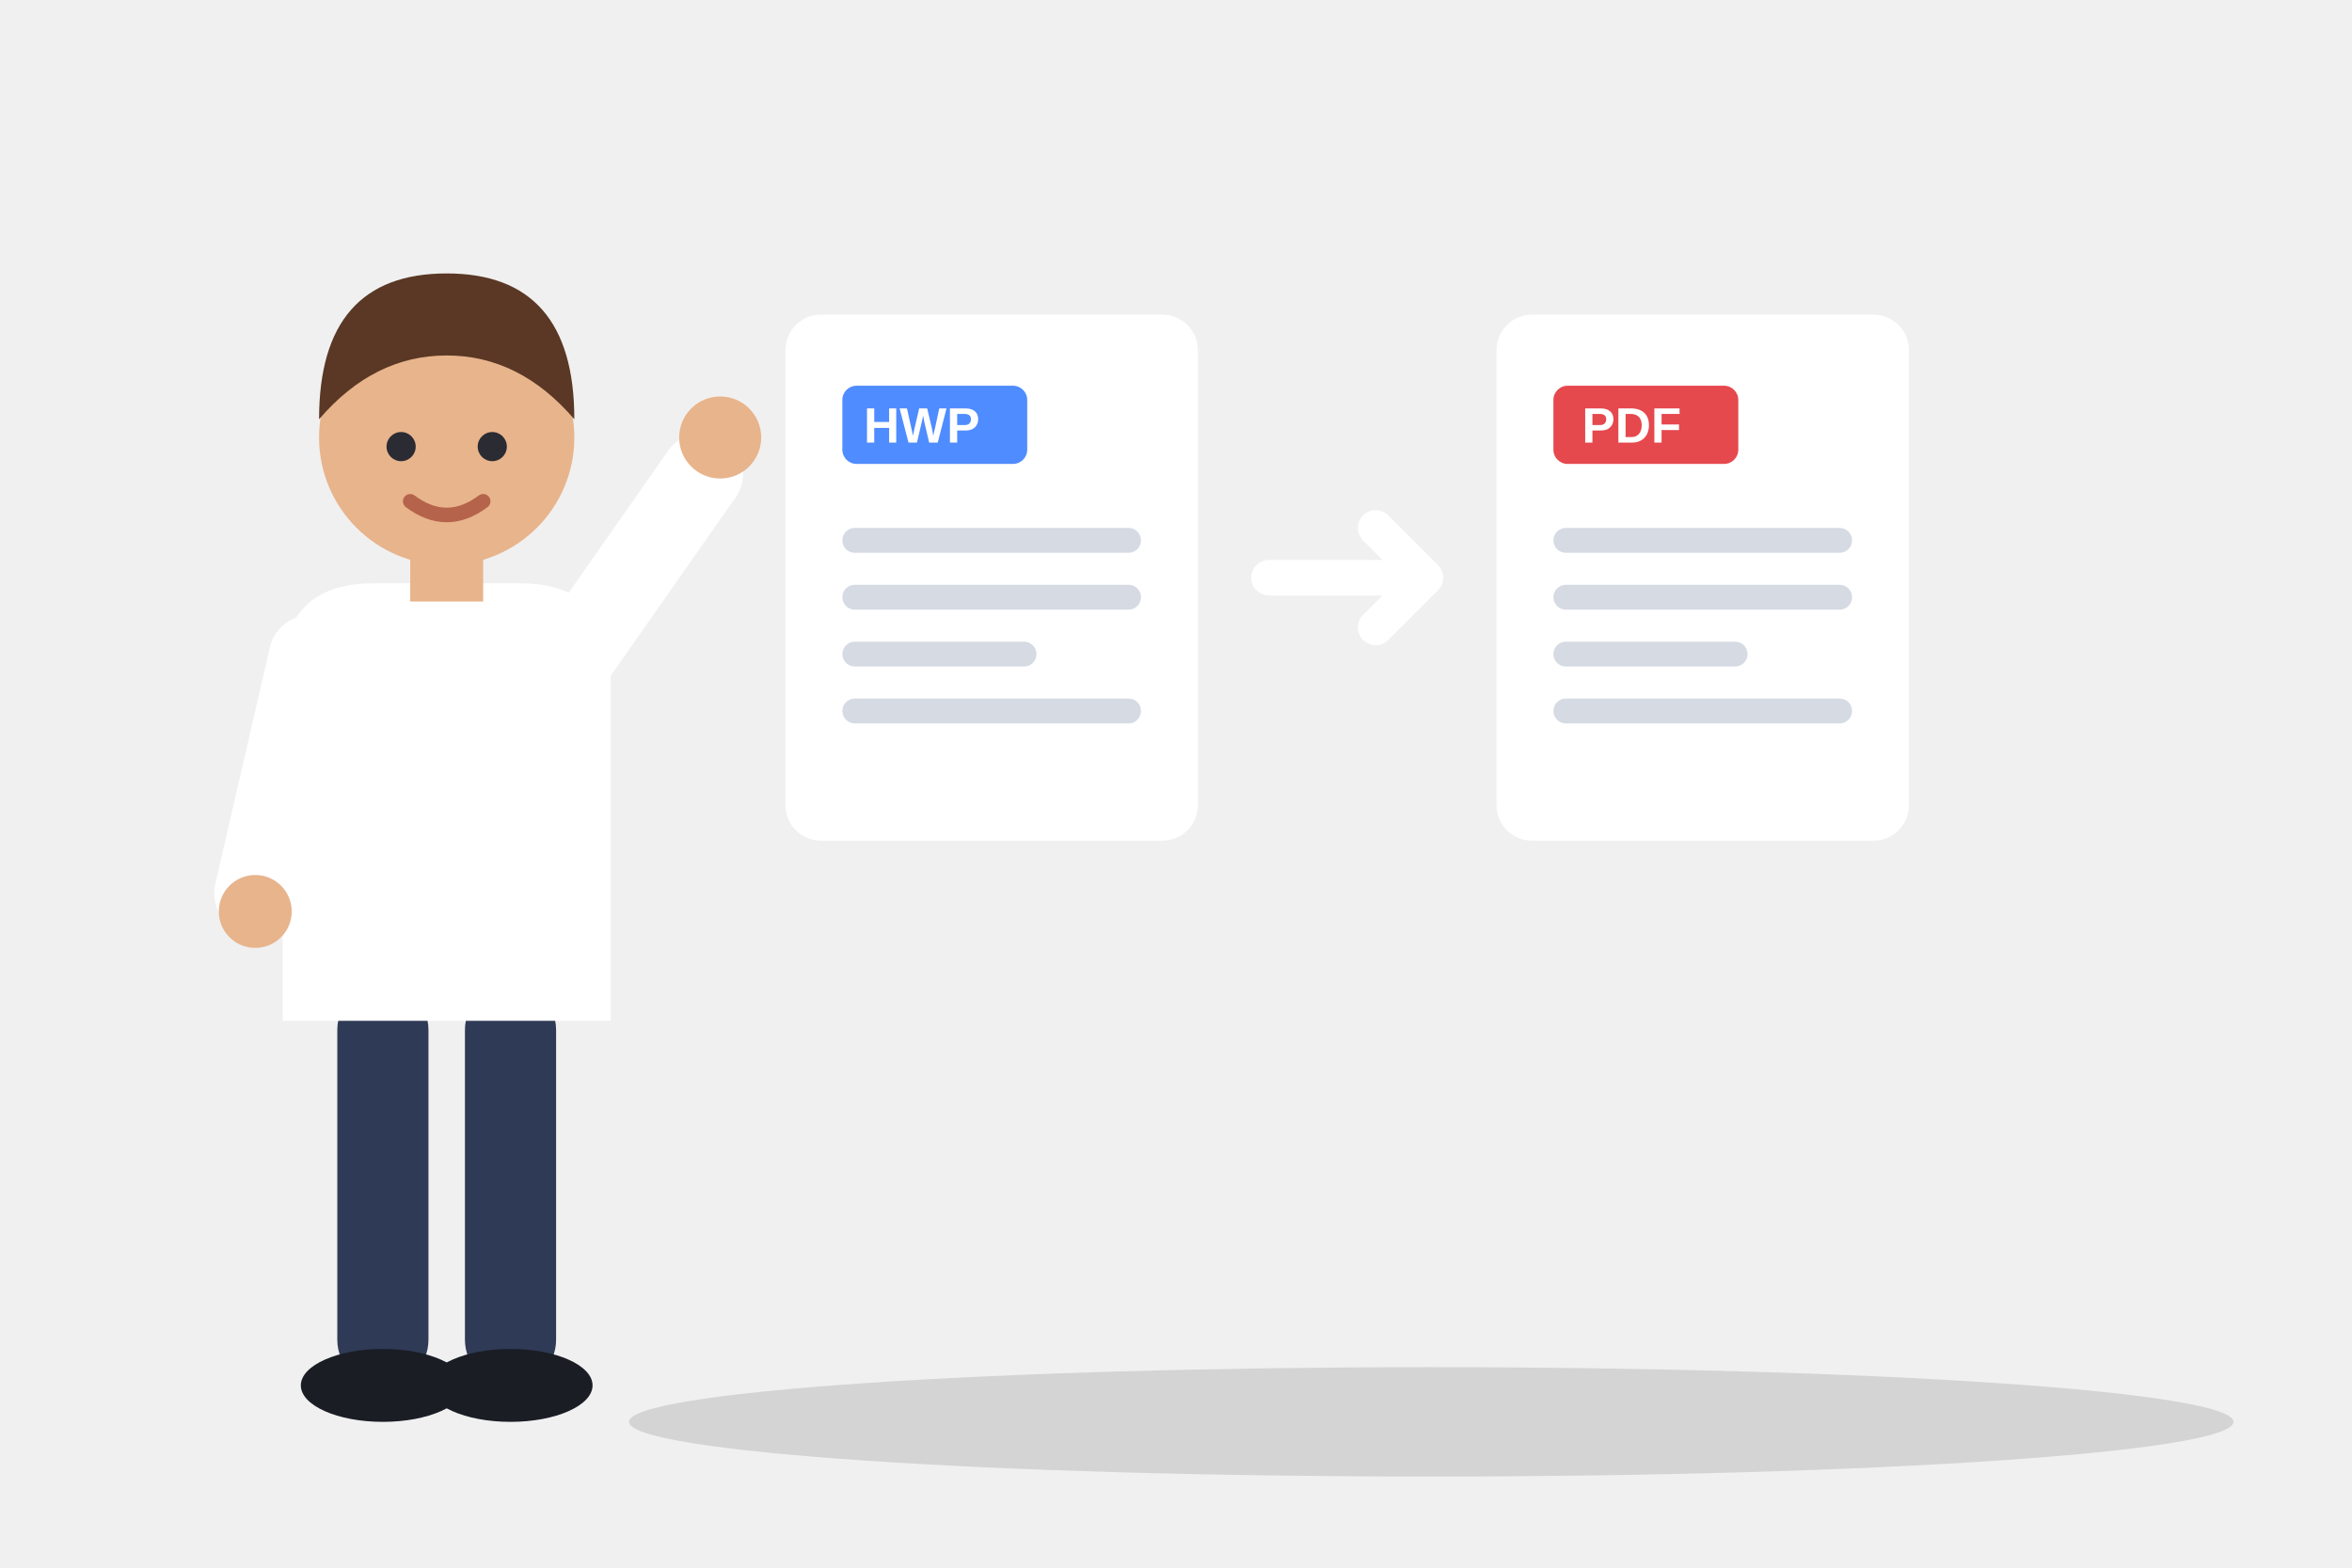
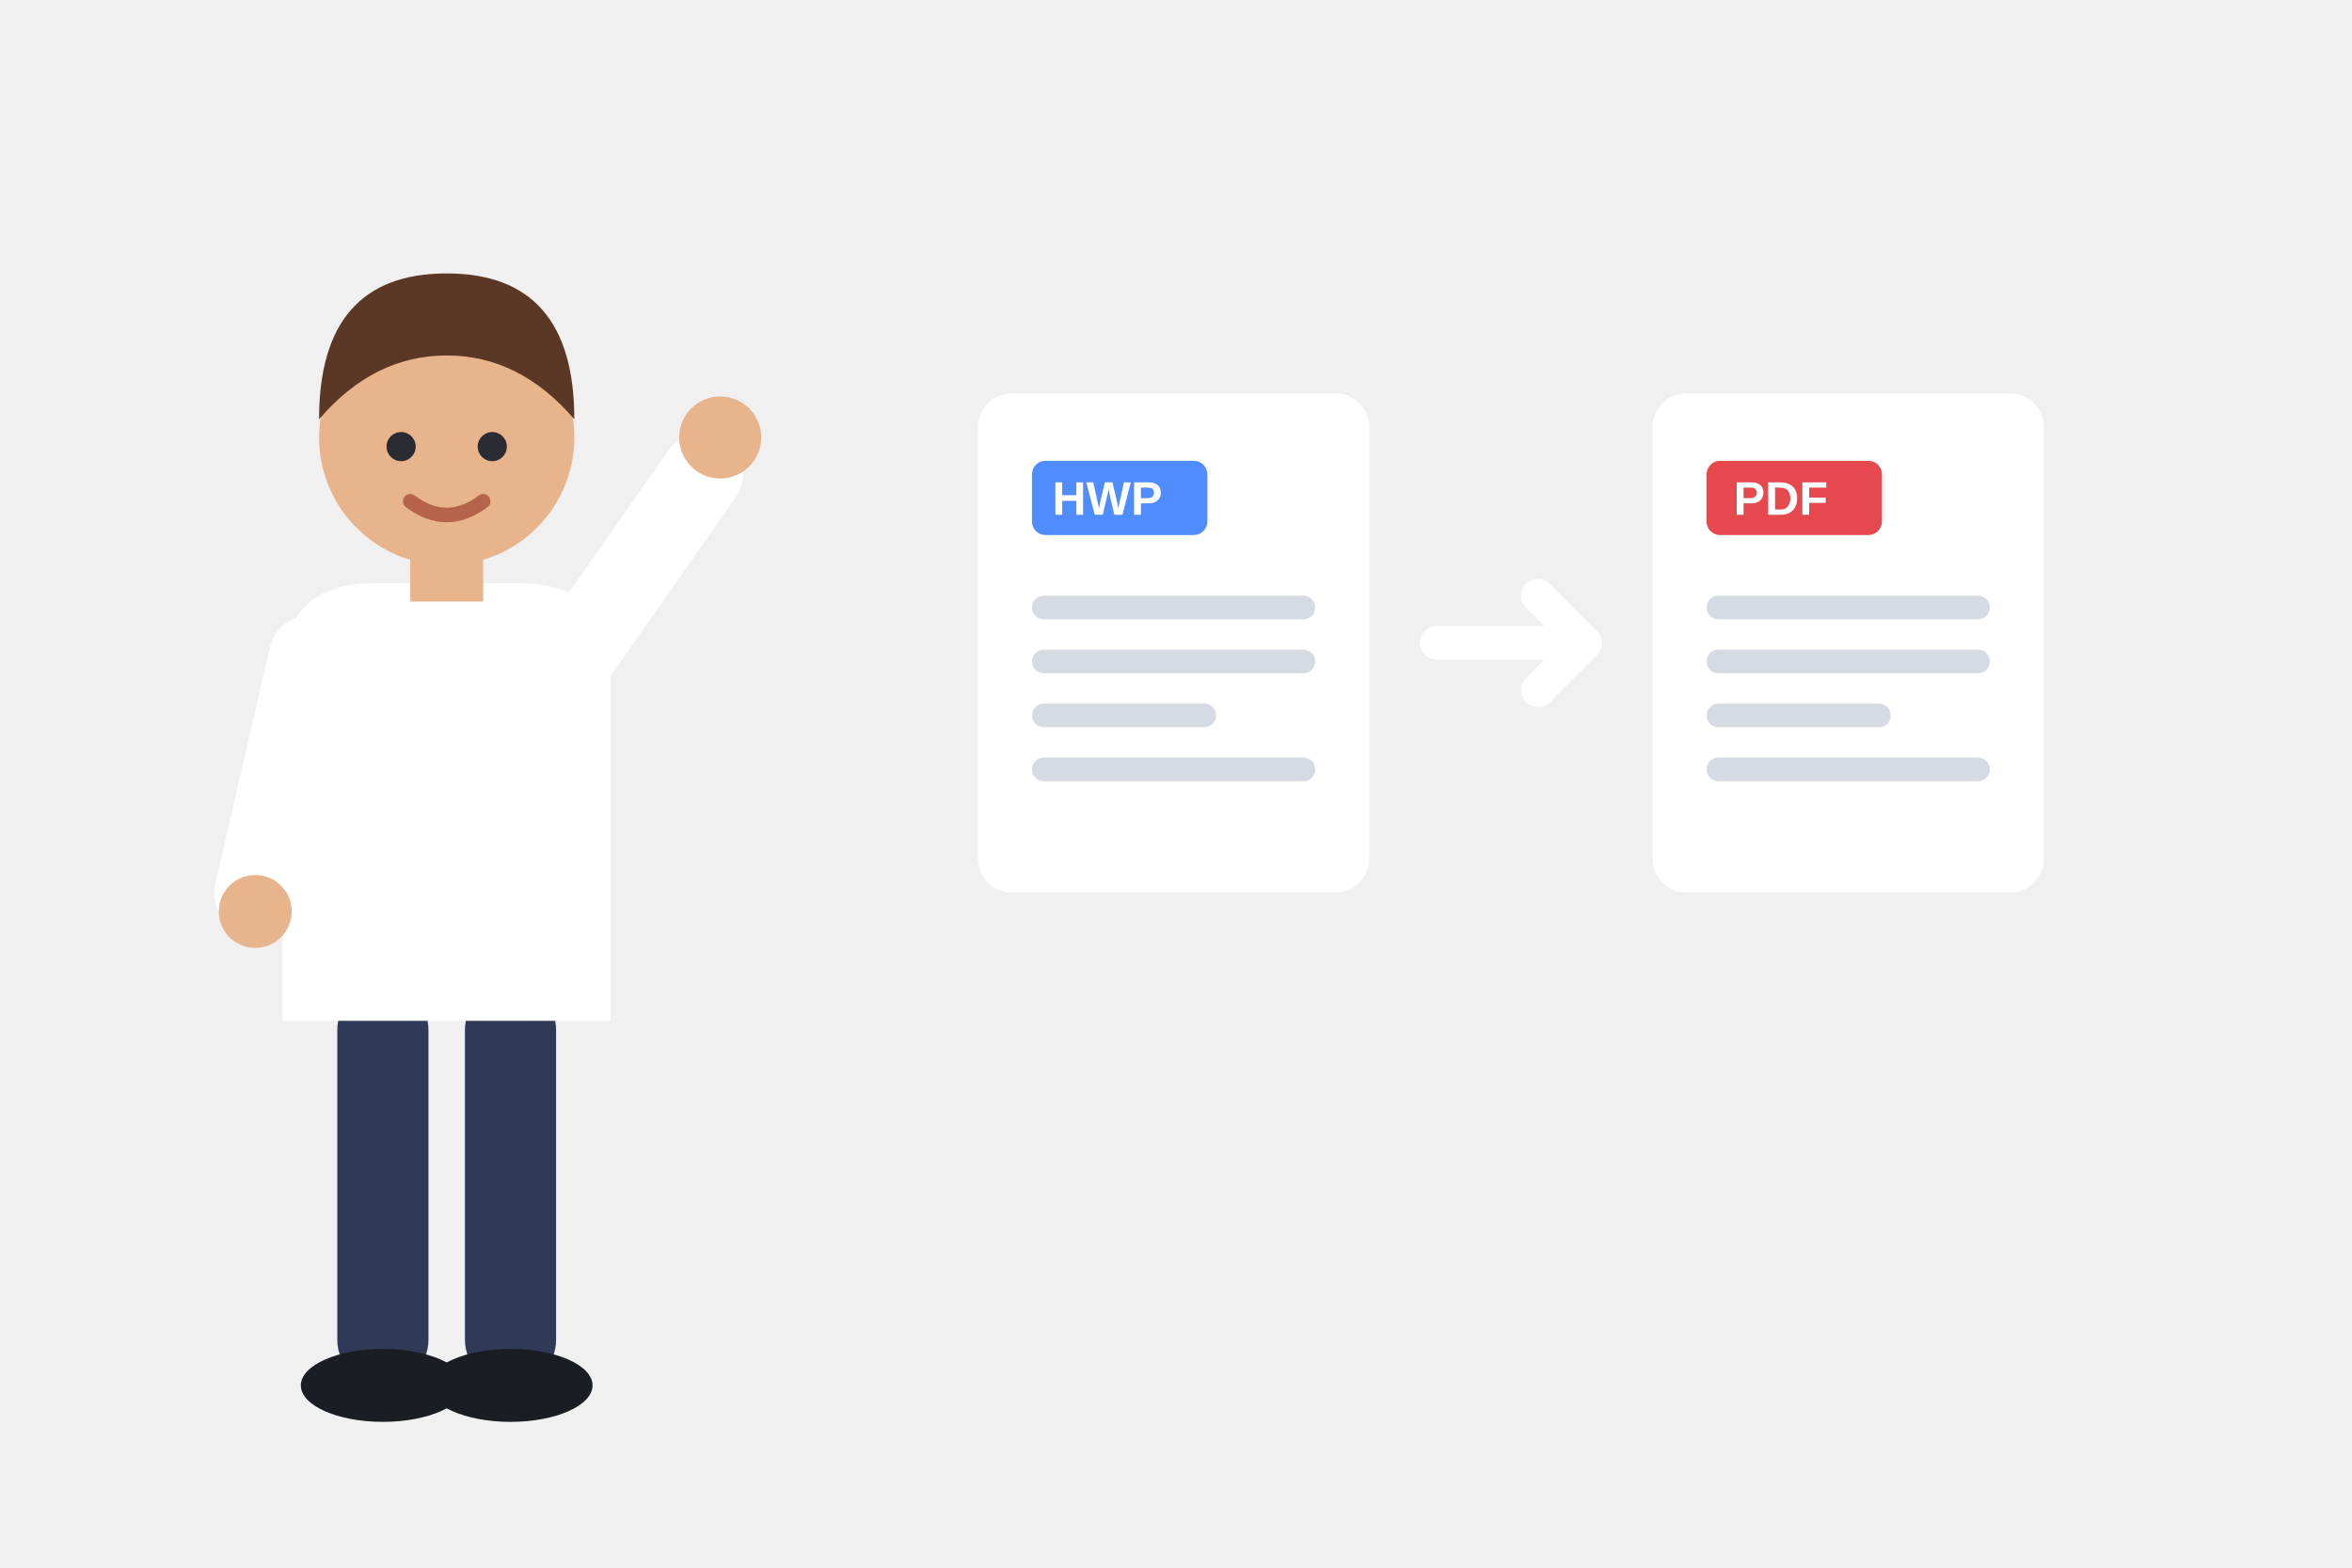
<svg xmlns="http://www.w3.org/2000/svg" viewBox="18 26 248 172" width="300" height="200">
-   <ellipse cx="170" cy="182" rx="88" ry="6" fill="#000" opacity=".12" />
-   <g transform="translate(82 34) scale(.78)">
+   <g transform="translate(104 44) scale(.74)">
    <g>
      <rect x="22" y="34" width="58" height="74" rx="5" fill="#fff" />
      <rect x="30" y="44" width="26" height="11" rx="2" fill="#4F8CFF" />
      <text x="33" y="52" font-family="Arial,Helvetica,sans-serif" font-size="7" font-weight="700" fill="#fff">HWP</text>
      <rect x="30" y="64" width="42" height="3.5" rx="1.75" fill="#D5DAE3" />
      <rect x="30" y="72" width="42" height="3.5" rx="1.75" fill="#D5DAE3" />
      <rect x="30" y="80" width="27.3" height="3.5" rx="1.75" fill="#D5DAE3" />
      <rect x="30" y="88" width="42" height="3.5" rx="1.75" fill="#D5DAE3" />
    </g>
    <path d="M90 71h22m-7-7 7 7-7 7" fill="none" stroke="#fff" stroke-width="5" stroke-linecap="round" stroke-linejoin="round" />
    <g>
      <rect x="122" y="34" width="58" height="74" rx="5" fill="#fff" />
      <rect x="130" y="44" width="26" height="11" rx="2" fill="#E5484D" />
      <text x="134" y="52" font-family="Arial,Helvetica,sans-serif" font-size="7" font-weight="700" fill="#fff">PDF</text>
      <rect x="130" y="64" width="42" height="3.5" rx="1.75" fill="#D5DAE3" />
      <rect x="130" y="72" width="42" height="3.5" rx="1.75" fill="#D5DAE3" />
      <rect x="130" y="80" width="27.3" height="3.5" rx="1.75" fill="#D5DAE3" />
      <rect x="130" y="88" width="42" height="3.5" rx="1.75" fill="#D5DAE3" />
    </g>
  </g>
  <rect x="50" y="134" width="10" height="44" rx="5" fill="#2F3A56" />
  <rect x="64" y="134" width="10" height="44" rx="5" fill="#2F3A56" />
  <ellipse cx="55" cy="178" rx="9" ry="4" fill="#1A1D24" />
  <ellipse cx="69" cy="178" rx="9" ry="4" fill="#1A1D24" />
  <path d="M44 100q0-10 10-10h16q10 0 10 10v38h-36z" fill="#FFFFFF" />
  <rect x="58" y="84" width="8" height="8" fill="#E8B48C" />
  <circle cx="62" cy="74" r="14" fill="#E8B48C" />
  <path d="M48 72q0-16 14-16t14 16q-6-7-14-7t-14 7z" fill="#5A3825" />
  <circle cx="57" cy="75" r="1.6" fill="#2B2B33" />
  <circle cx="67" cy="75" r="1.6" fill="#2B2B33" />
  <path d="M58 81q4 3 8 0" fill="none" stroke="#B5634B" stroke-width="1.6" stroke-linecap="round" />
  <path d="M76 98l14-20" stroke="#FFFFFF" stroke-width="9" stroke-linecap="round" />
  <circle cx="92" cy="74" r="4.5" fill="#E8B48C" />
  <path d="M47 98l-6 26" stroke="#FFFFFF" stroke-width="9" stroke-linecap="round" />
  <circle cx="41" cy="126" r="4" fill="#E8B48C" />
</svg>
